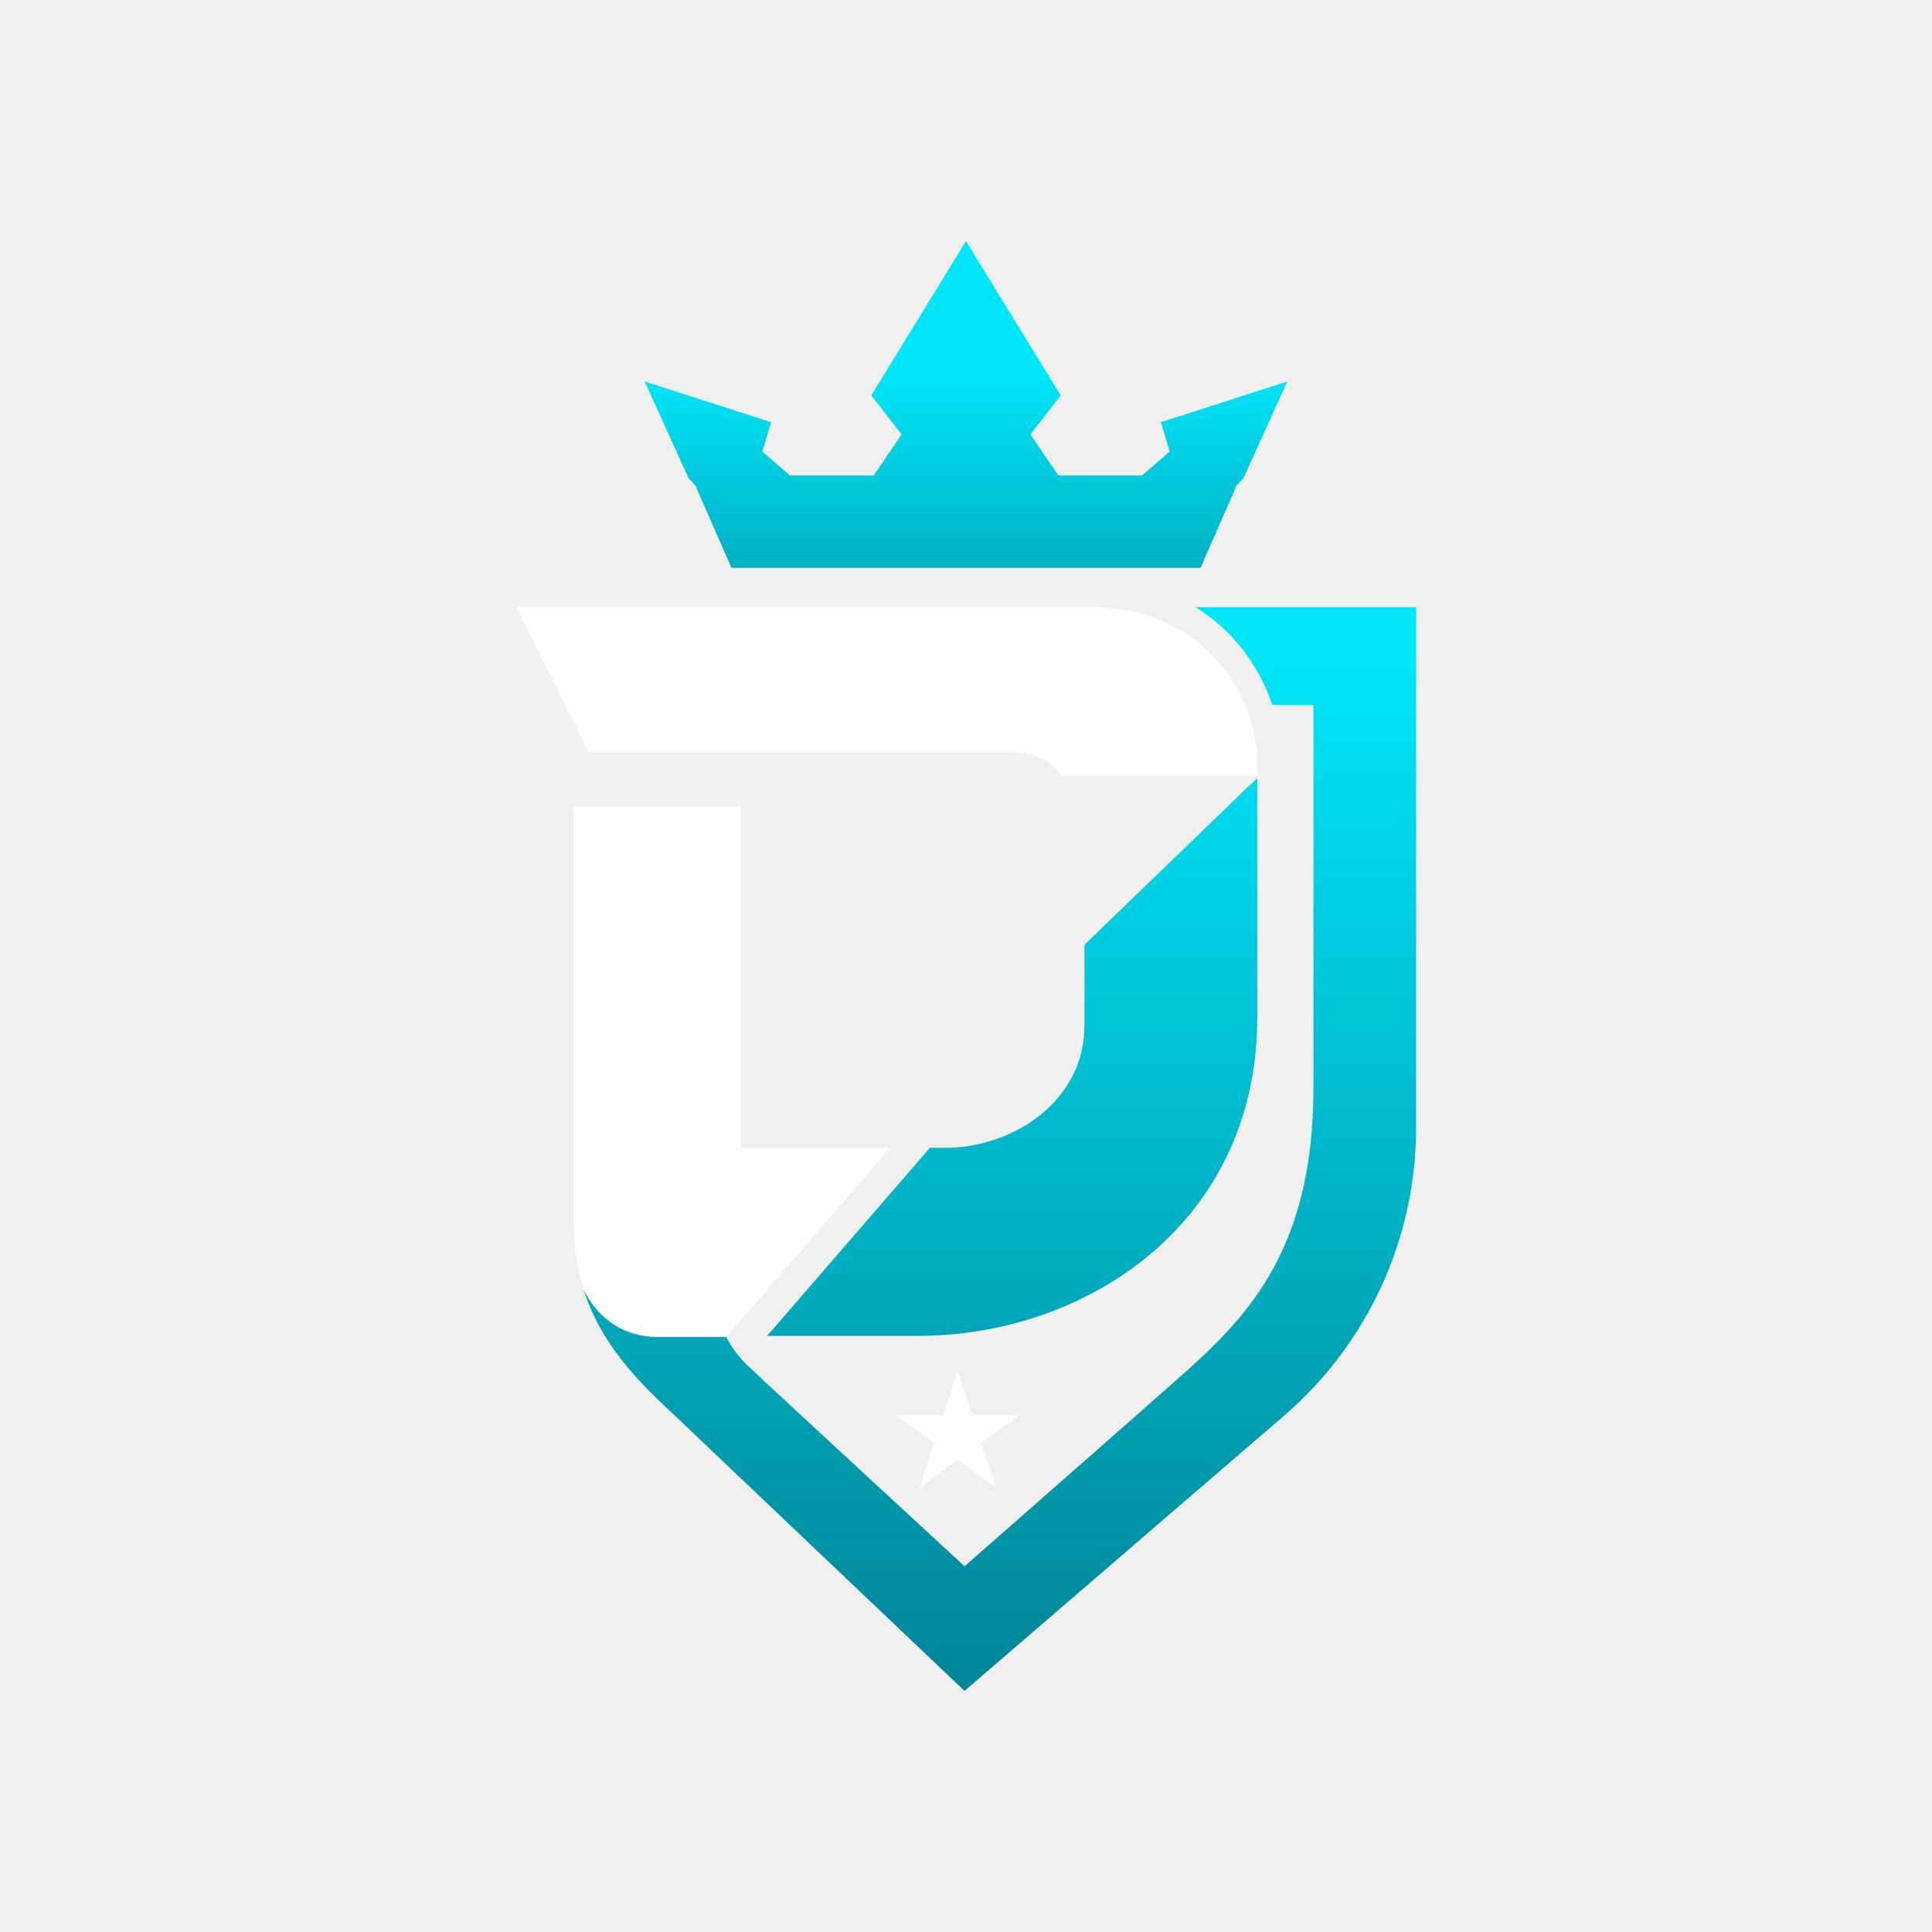
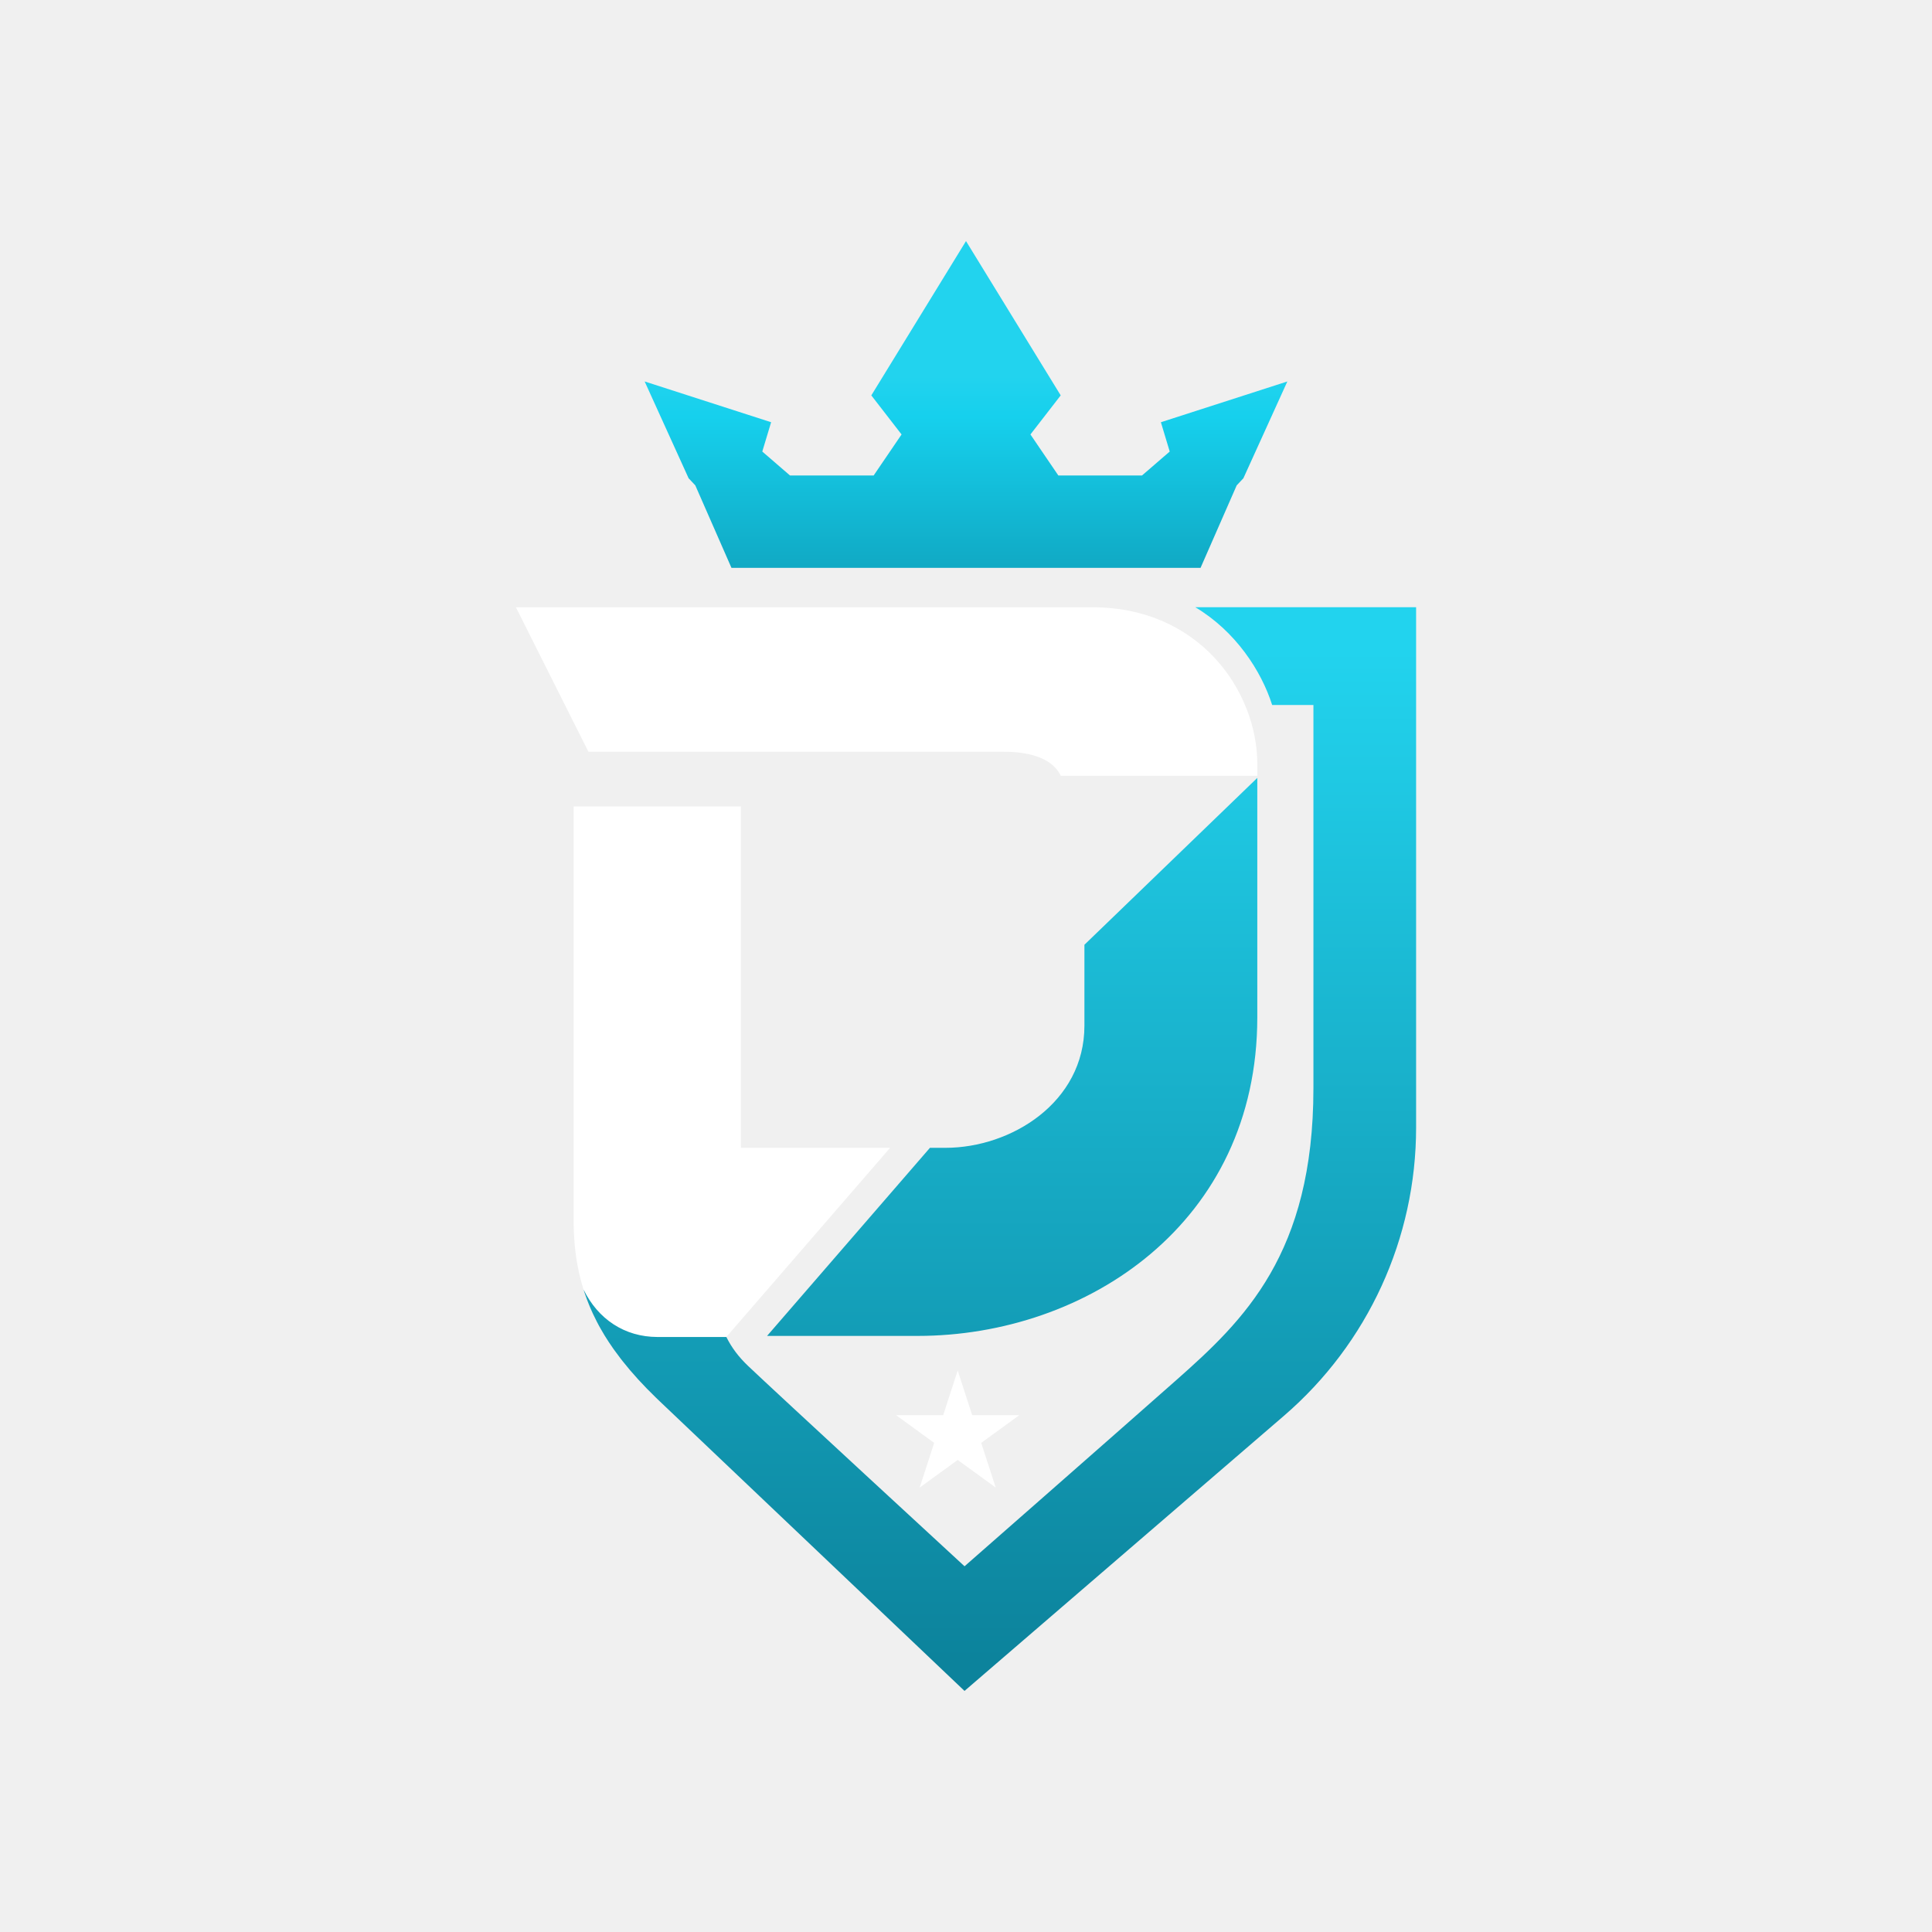
<svg xmlns="http://www.w3.org/2000/svg" id="Layer_1" data-name="Layer 1" viewBox="0 0 1200 1200">
  <defs>
    <linearGradient id="linear-gradient" x1="621.02" y1="403.95" x2="621.02" y2="1030.31" gradientUnits="userSpaceOnUse">
-       <stop offset="0" stop-color="#00e6f9" />
-       <stop offset="1" stop-color="#00889a" />
+       <stop offset="0" stop-color="#22d3ee" />
+       <stop offset="1" stop-color="#0c839c" />
    </linearGradient>
    <linearGradient id="linear-gradient-2" x1="600" y1="226.54" x2="600" y2="456.31" gradientUnits="userSpaceOnUse">
-       <stop offset=".03" stop-color="#00e6f9" />
-       <stop offset=".14" stop-color="#00daed" />
-       <stop offset=".72" stop-color="#009fb1" />
-       <stop offset="1" stop-color="#00889a" />
+       <stop offset=".03" stop-color="#22d3ee" />
+       <stop offset=".14" stop-color="#16d0ed" />
+       <stop offset=".72" stop-color="#0e99b3" />
+       <stop offset="1" stop-color="#0c839c" />
    </linearGradient>
  </defs>
  <g>
    <path d="m552.87,712.92l-101.73,117.51h-42.76c-20.69,0-37.1-11.32-45.94-29.46-.9-2.86-1.7-5.76-2.4-8.69-.22-.94-.43-1.89-.63-2.83-.12-.53-.23-1.06-.33-1.59-.13-.63-.25-1.27-.37-1.9-.16-.86-.31-1.72-.45-2.58-.08-.49-.16-.97-.24-1.47-.36-2.41-.67-4.84-.92-7.32-.09-.81-.16-1.64-.23-2.46-.08-.88-.15-1.78-.2-2.68-.07-.95-.13-1.92-.17-2.88-.04-.82-.08-1.66-.11-2.49-.02-.67-.04-1.34-.05-2.01-.02-.57-.03-1.14-.03-1.71-.01-.78-.02-1.57-.02-2.36v-257.12h103.9v212.05h92.7Z" fill="#fff" />
    <path d="m742.43,377.17c25.05,14.94,41.04,39.6,47.73,60.72h25.63v237.95c0,103.03-43.27,144.31-85.11,181.31-41.84,37-131.59,115.69-131.59,115.69,0,0-118.7-109.42-134.52-124.51-5.62-5.37-10.06-11.12-13.42-17.9h-42.75c-20.68,0-37.07-11.3-45.93-29.42.24.74.47,1.49.72,2.23.78,2.33,1.65,4.66,2.58,6.96.27.66.53,1.33.83,1.99.31.74.63,1.48.97,2.2.27.6.53,1.21.81,1.8.75,1.61,1.53,3.19,2.36,4.78.37.72.75,1.45,1.14,2.17.25.44.49.9.74,1.34.18.32.37.66.56.99.44.78.89,1.55,1.36,2.32.31.55.63,1.08.94,1.61,1.68,2.73,3.47,5.46,5.38,8.19.28.4.56.8.86,1.19,1.2,1.68,2.46,3.38,3.76,5.06.4.53.8,1.05,1.21,1.55,5.96,7.57,12.88,15.12,20.83,22.82.74.72,1.5,1.45,2.27,2.18l189.29,179.87,198.42-170.9c52.15-44.92,82.07-110.17,82.07-179.01v-323.19h-137.14Zm-68.88,209.64v50.26c0,47.65-45.51,75.86-86.27,75.86h-9.68l-101.16,116.83h93.5c104.92,0,210.99-70.1,210.99-197.91v-148.68l-107.38,103.64Z" fill="url(#linear-gradient)" />
    <path d="m780.94,474.74v7.12h-122.08c-3.11-6.65-11.83-14.94-35.48-14.94h-257.91l-45.03-89.73h358.13c66.47,0,102.38,52.07,102.38,97.56Z" fill="#fff" />
  </g>
  <polygon points="594.84 851.25 603.86 879.02 633.07 879.02 609.44 896.19 618.47 923.96 594.84 906.8 571.22 923.96 580.24 896.19 556.62 879.02 585.82 879.02 594.84 851.25" fill="#fff" />
  <polygon points="799.6 236.93 772.29 297.06 768.14 301.46 745.69 352.69 454.32 352.69 431.86 301.46 427.71 297.06 400.4 236.93 478.96 262.25 473.47 280.46 490.67 295.32 542.65 295.32 559.98 269.85 541.19 245.58 600 149.74 658.82 245.58 640.02 269.85 657.35 295.32 709.33 295.32 726.53 280.46 721.05 262.25 799.6 236.93" fill="url(#linear-gradient-2)" />
</svg>
